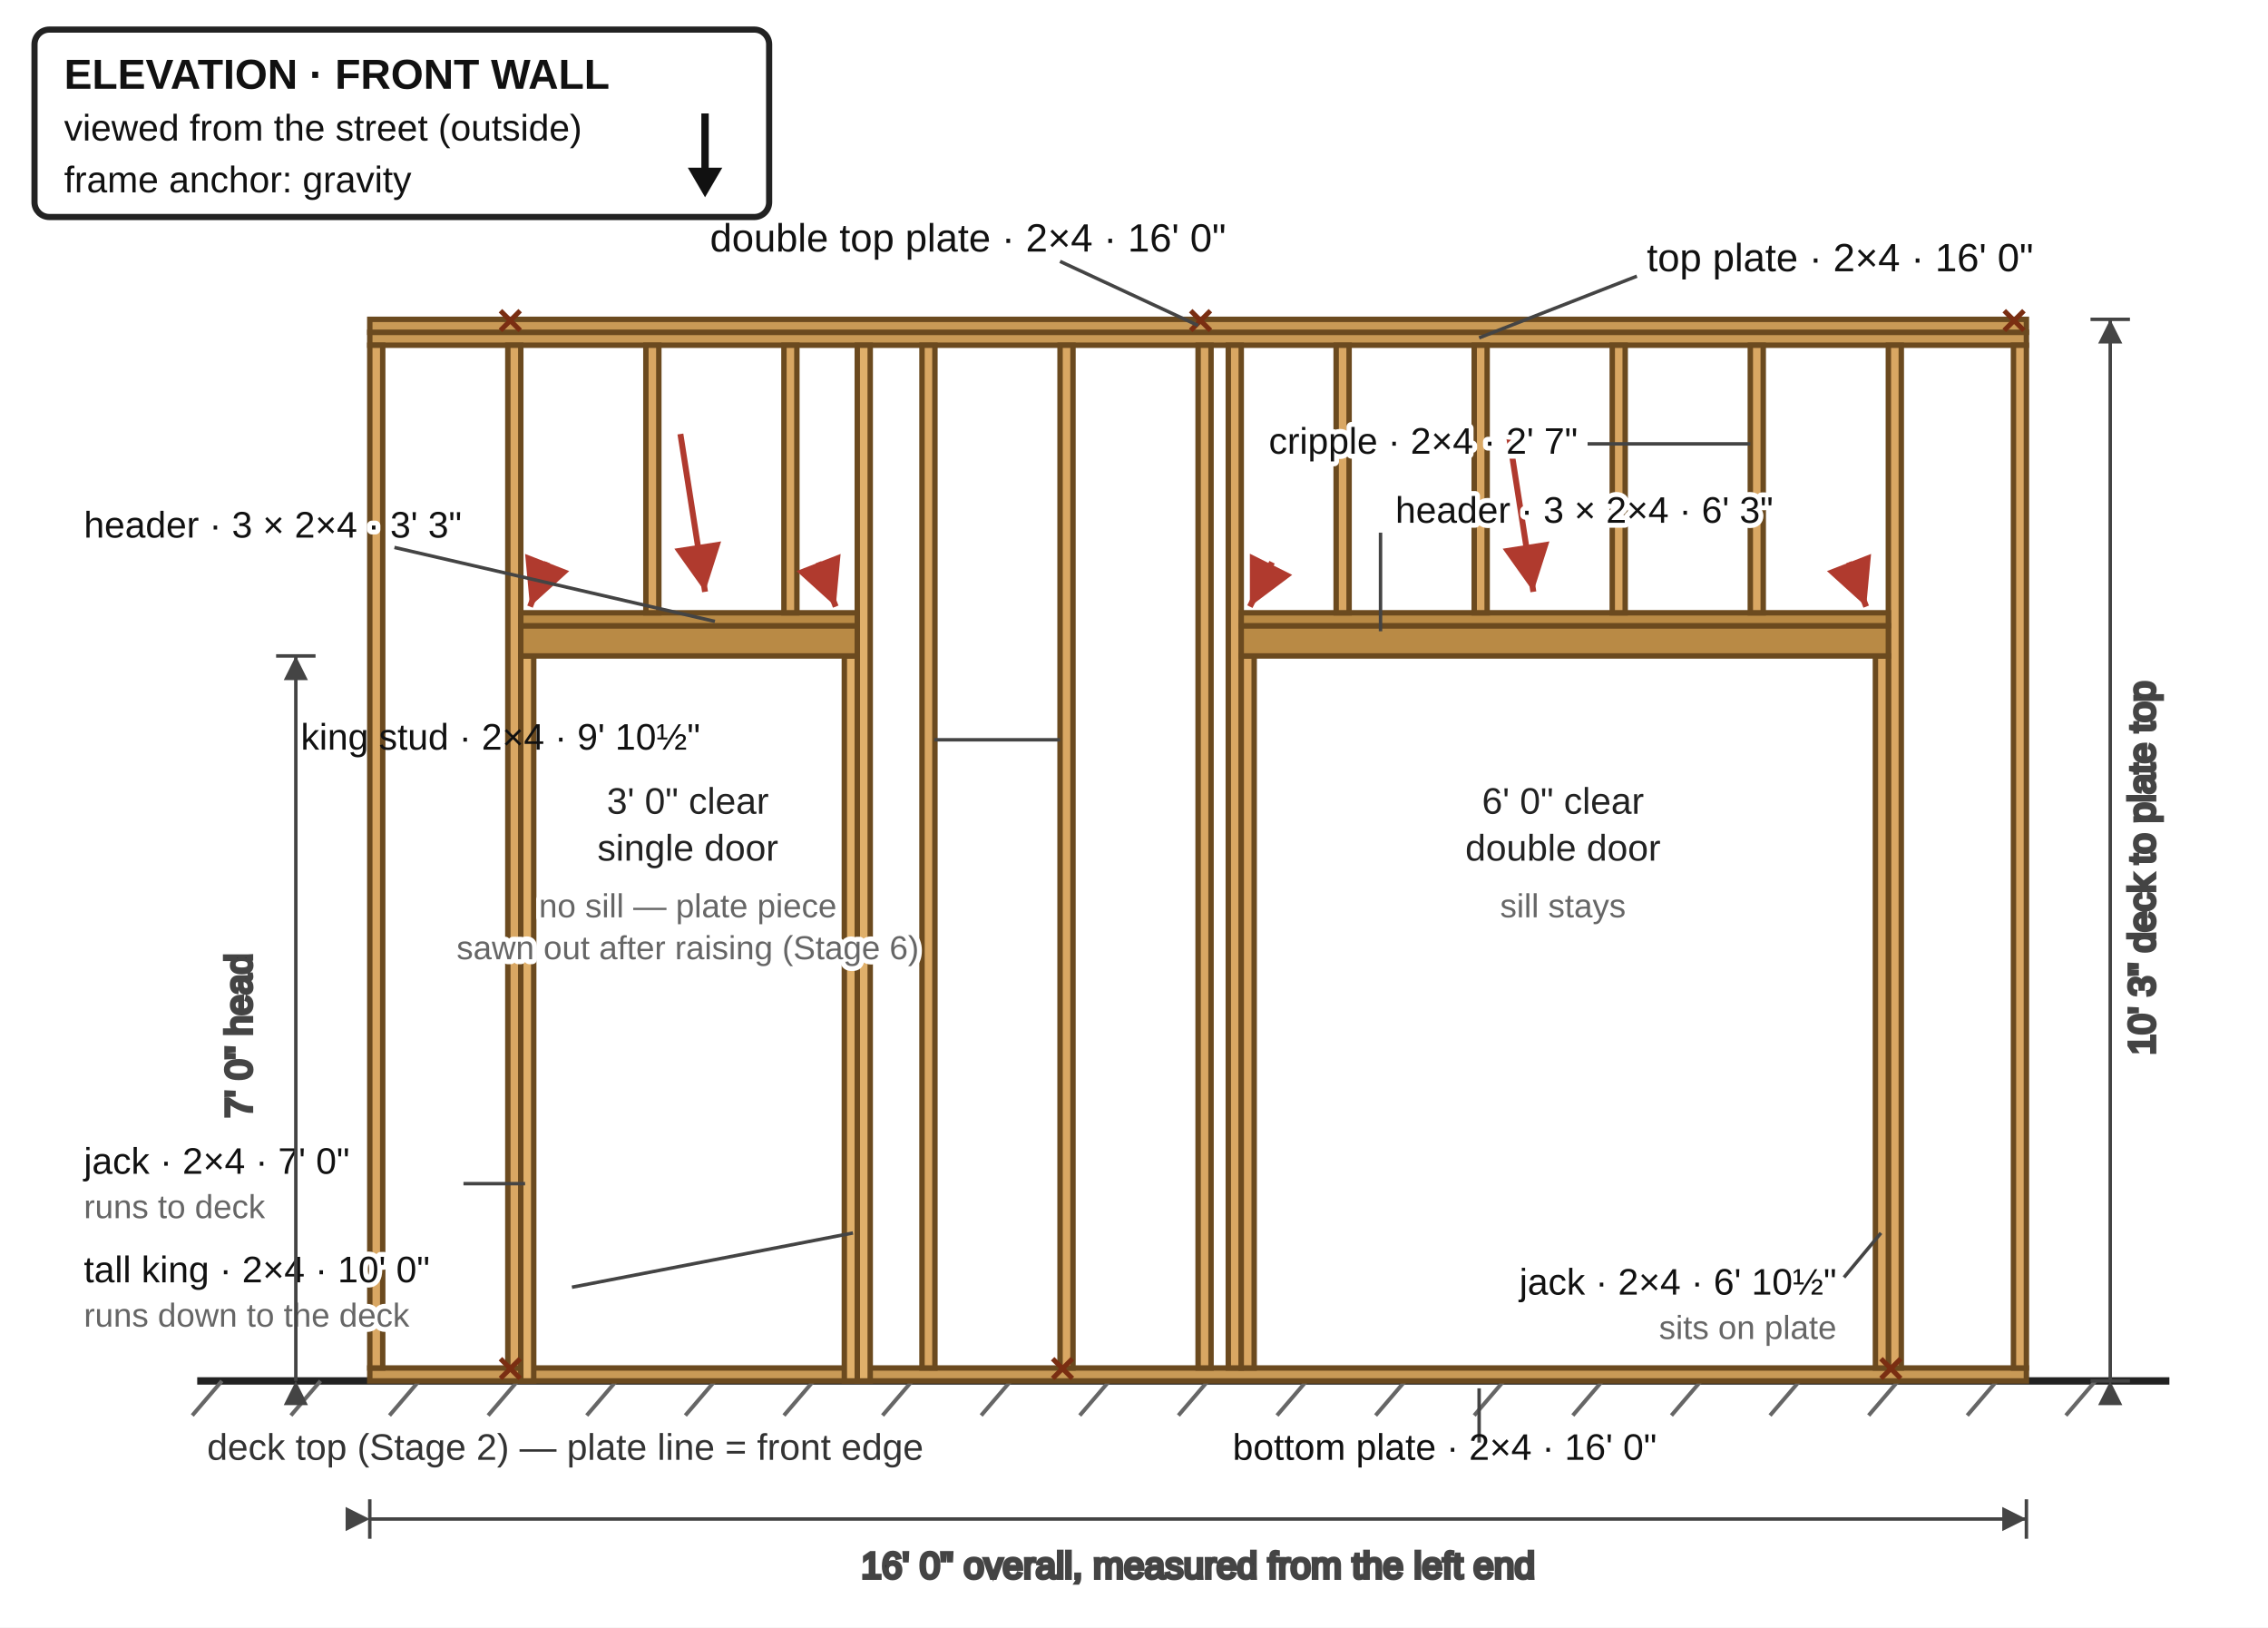
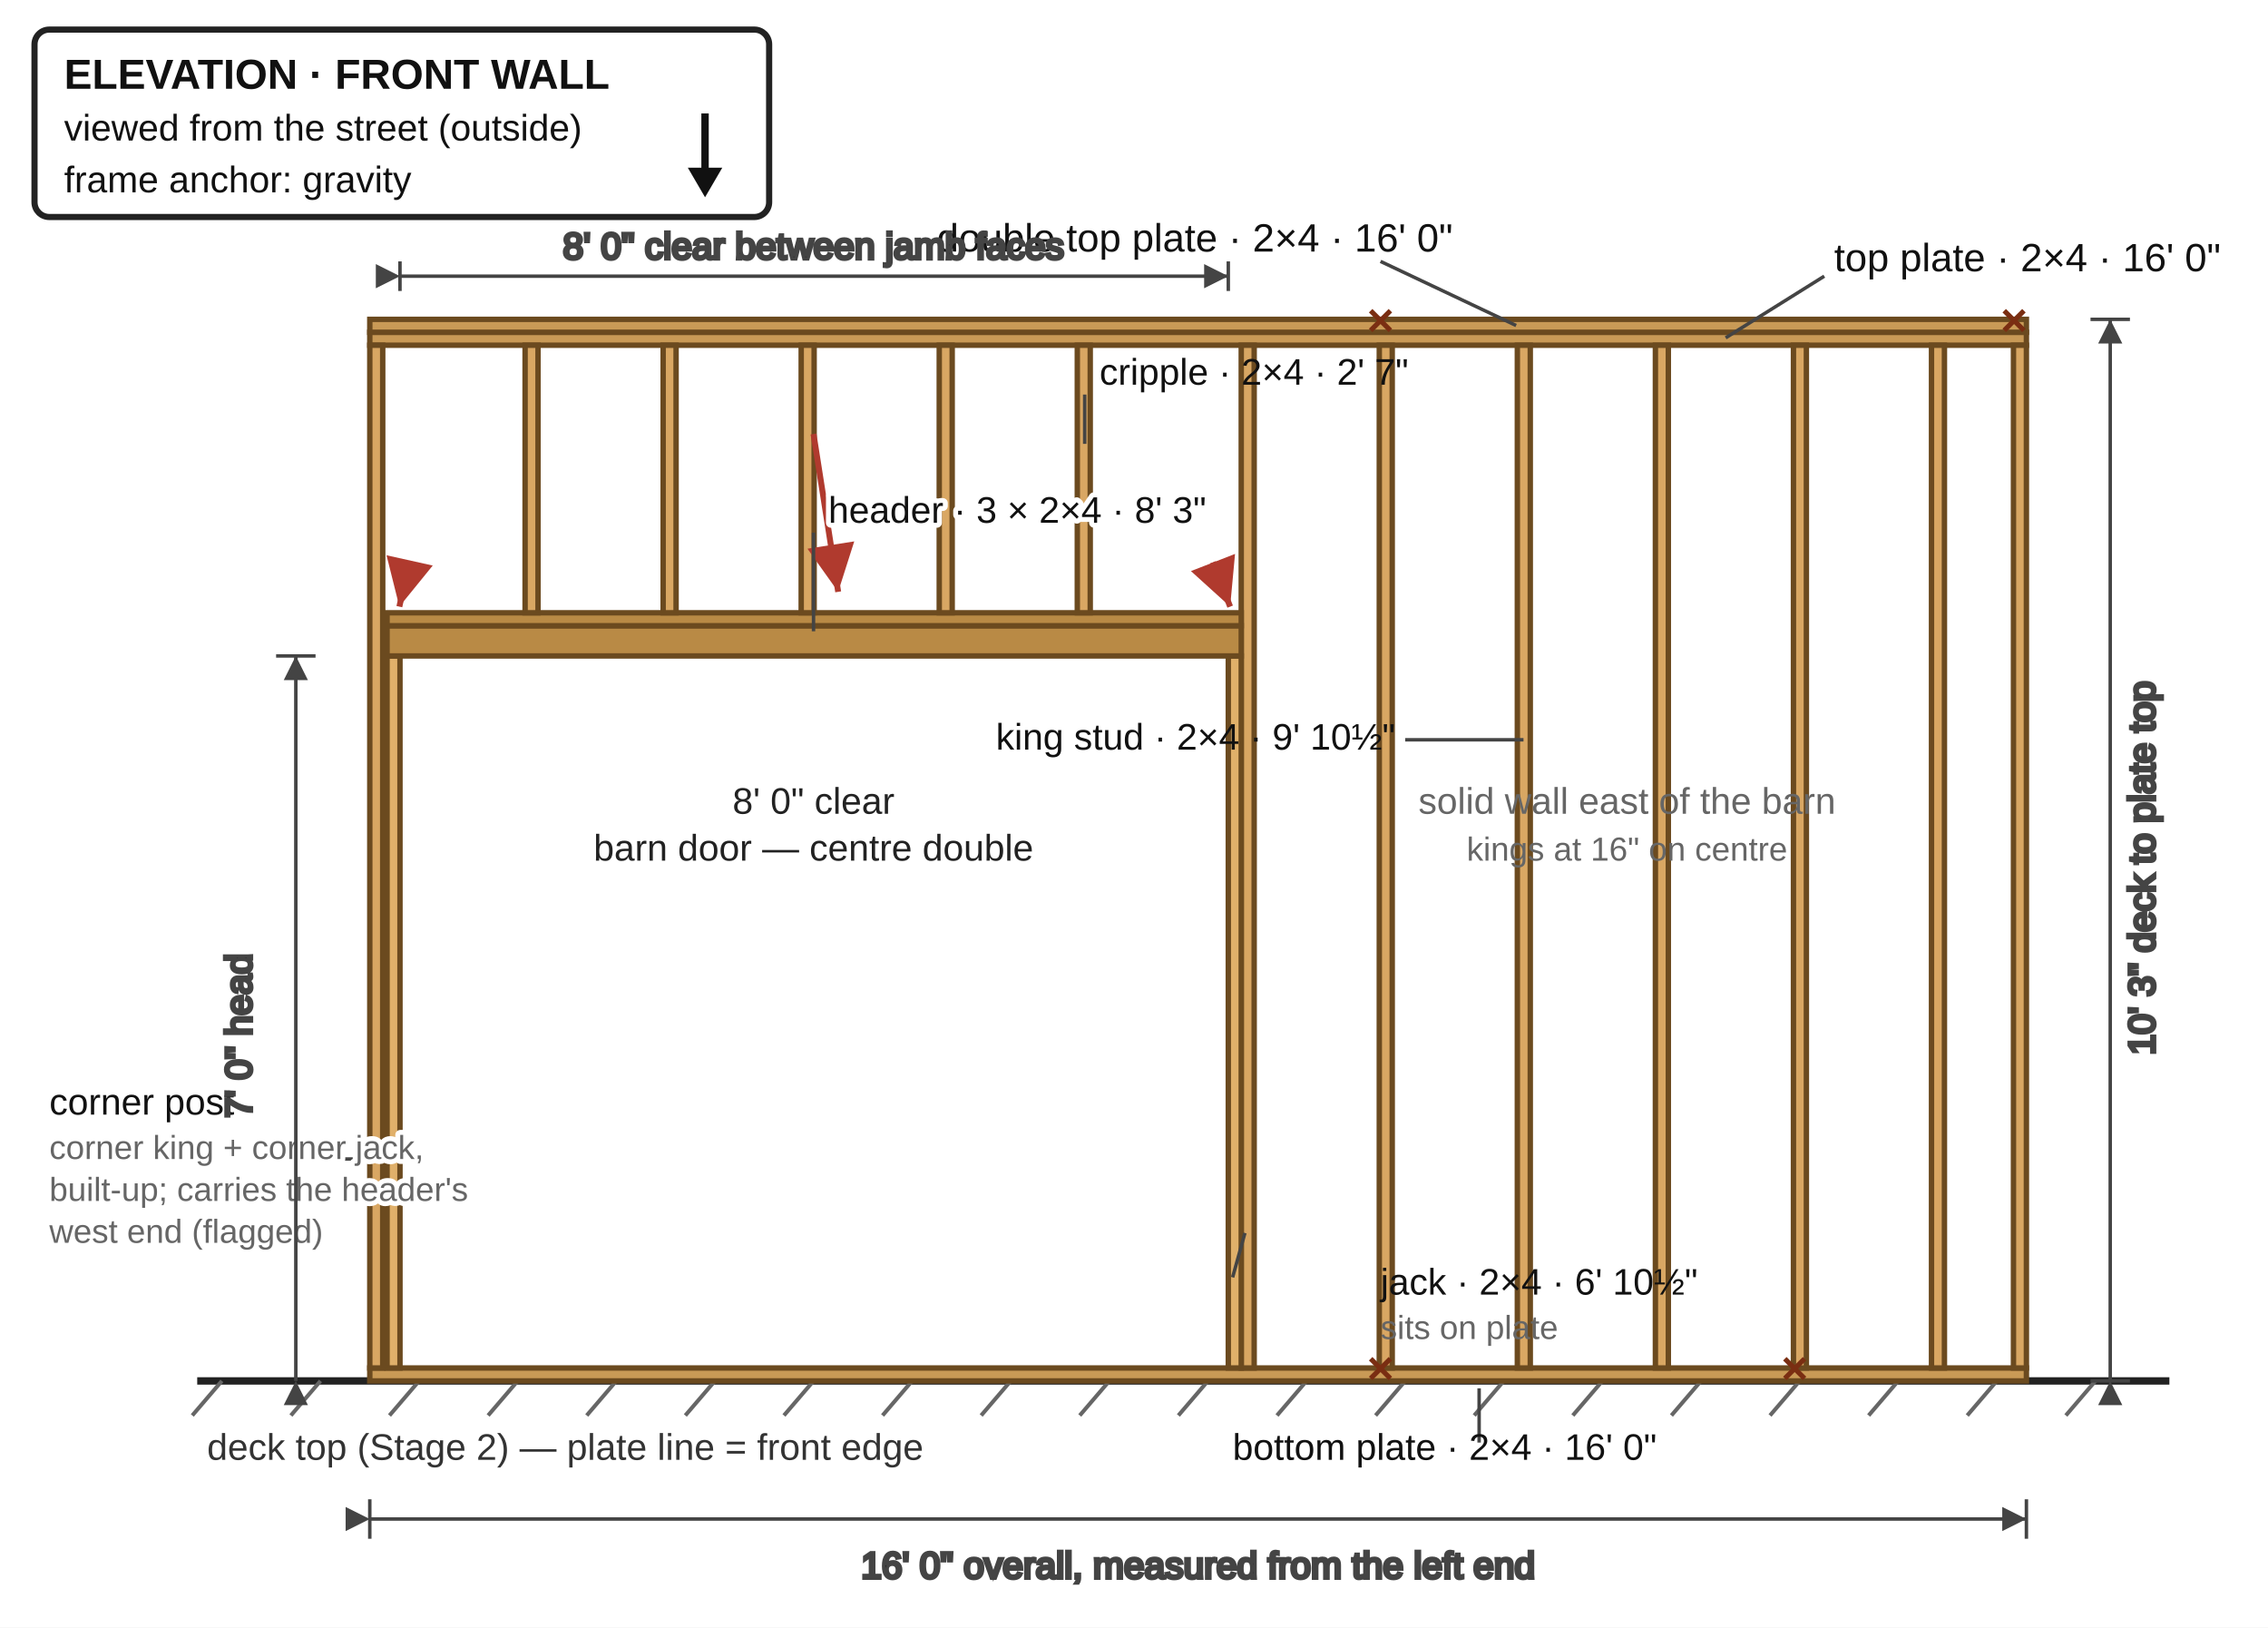
<svg xmlns="http://www.w3.org/2000/svg" viewBox="0 0 920 660" font-family="Arial, Helvetica, sans-serif">
  <defs>
    <marker id="arr" markerWidth="10" markerHeight="10" refX="8" refY="4" orient="auto">
      <path d="M0,0 L8,4 L0,8 z" fill="#b03a2e" />
    </marker>
    <marker id="dim" markerWidth="9" markerHeight="9" refX="7" refY="3.5" orient="auto">
      <path d="M0,0 L7,3.5 L0,7 z" fill="#444" />
    </marker>
  </defs>
  <rect x="0" y="0" width="920" height="660" fill="#ffffff" />
  <g>
    <rect x="14" y="12" width="298" height="76" fill="#ffffff" stroke="#222" stroke-width="2.5" rx="6" />
    <text x="26" y="36" font-size="17" font-weight="bold" fill="#111">ELEVATION · FRONT WALL</text>
    <text x="26" y="57" font-size="15" fill="#111">viewed from the street (outside)</text>
    <text x="26" y="78" font-size="15" fill="#111">frame anchor: gravity</text>
    <line x1="286" y1="46" x2="286" y2="72" stroke="#111" stroke-width="3" />
    <path d="M279,68 L286,80 L293,68 z" fill="#111" />
  </g>
  <line x1="80" y1="560" x2="880" y2="560" stroke="#222" stroke-width="3" />
  <g stroke="#666" stroke-width="1.6">
    <line x1="90" y1="560" x2="78" y2="574" />
    <line x1="130" y1="560" x2="118" y2="574" />
    <line x1="170" y1="560" x2="158" y2="574" />
    <line x1="210" y1="560" x2="198" y2="574" />
    <line x1="250" y1="560" x2="238" y2="574" />
    <line x1="290" y1="560" x2="278" y2="574" />
    <line x1="330" y1="560" x2="318" y2="574" />
    <line x1="370" y1="560" x2="358" y2="574" />
    <line x1="410" y1="560" x2="398" y2="574" />
    <line x1="450" y1="560" x2="438" y2="574" />
    <line x1="490" y1="560" x2="478" y2="574" />
    <line x1="530" y1="560" x2="518" y2="574" />
    <line x1="570" y1="560" x2="558" y2="574" />
    <line x1="610" y1="560" x2="598" y2="574" />
    <line x1="650" y1="560" x2="638" y2="574" />
    <line x1="690" y1="560" x2="678" y2="574" />
    <line x1="730" y1="560" x2="718" y2="574" />
    <line x1="770" y1="560" x2="758" y2="574" />
    <line x1="810" y1="560" x2="798" y2="574" />
    <line x1="850" y1="560" x2="838" y2="574" />
  </g>
  <text x="84" y="592" font-size="15" fill="#333">deck top (Stage 2) — plate line = front edge</text>
  <rect x="150" y="554.75" width="672" height="5.25" fill="#c99a56" stroke="#6b4a1f" stroke-width="2.2" />
  <rect x="150" y="134.75" width="672" height="5.25" fill="#c99a56" stroke="#6b4a1f" stroke-width="2.2" />
  <rect x="150" y="129.5" width="672" height="5.25" fill="#c99a56" stroke="#6b4a1f" stroke-width="2.2" />
  <g fill="#d9a763" stroke="#6b4a1f" stroke-width="2.2">
    <rect x="150" y="140" width="5.25" height="414.75" />
-     <rect x="206" y="140" width="5.25" height="414.75" />
-     <rect x="374" y="140" width="5.25" height="414.75" />
-     <rect x="430" y="140" width="5.25" height="414.75" />
-     <rect x="486" y="140" width="5.25" height="414.75" />
-     <rect x="498.25" y="140" width="5.25" height="414.75" />
-     <rect x="766" y="140" width="5.25" height="414.75" />
+     <rect x="503.5" y="140" width="5.25" height="414.75" />
+     <rect x="559.5" y="140" width="5.25" height="414.75" />
+     <rect x="615.5" y="140" width="5.25" height="414.75" />
+     <rect x="671.5" y="140" width="5.25" height="414.75" />
+     <rect x="727.5" y="140" width="5.25" height="414.75" />
+     <rect x="783.5" y="140" width="5.25" height="414.75" />
    <rect x="816.75" y="140" width="5.25" height="414.75" />
  </g>
-   <rect x="347.75" y="140" width="5.25" height="420" fill="#e0b06a" stroke="#6b4a1f" stroke-width="2.2" />
-   <rect x="211.25" y="266" width="5.25" height="294" fill="#e0b06a" stroke="#6b4a1f" stroke-width="2.2" />
-   <rect x="342.5" y="266" width="5.25" height="294" fill="#e0b06a" stroke="#6b4a1f" stroke-width="2.2" />
-   <rect x="503.5" y="266" width="5.25" height="288.75" fill="#d9a763" stroke="#6b4a1f" stroke-width="2.2" />
-   <rect x="760.75" y="266" width="5.25" height="288.75" fill="#d9a763" stroke="#6b4a1f" stroke-width="2.2" />
+   <rect x="157" y="266" width="5.25" height="288.75" fill="#e0b06a" stroke="#6b4a1f" stroke-width="2.2" />
+   <rect x="498.25" y="266" width="5.25" height="288.75" fill="#e0b06a" stroke="#6b4a1f" stroke-width="2.2" />
  <g fill="#b98a45" stroke="#6b4a1f" stroke-width="2.2">
-     <rect x="211.25" y="253.75" width="136.5" height="12.25" />
-     <rect x="211.25" y="248.5" width="136.5" height="5.25" />
-     <rect x="503.5" y="253.75" width="262.5" height="12.25" />
-     <rect x="503.5" y="248.5" width="262.5" height="5.25" />
+     <rect x="157" y="253.75" width="346.5" height="12.25" />
+     <rect x="157" y="248.5" width="346.5" height="5.25" />
  </g>
  <g fill="#d9a763" stroke="#6b4a1f" stroke-width="2.2">
-     <rect x="262" y="140" width="5.25" height="108.5" />
-     <rect x="318" y="140" width="5.25" height="108.5" />
-     <rect x="542" y="140" width="5.25" height="108.5" />
-     <rect x="598" y="140" width="5.25" height="108.5" />
-     <rect x="654" y="140" width="5.25" height="108.5" />
-     <rect x="710" y="140" width="5.25" height="108.5" />
+     <rect x="213" y="140" width="5.25" height="108.5" />
+     <rect x="269" y="140" width="5.25" height="108.5" />
+     <rect x="325" y="140" width="5.25" height="108.5" />
+     <rect x="381" y="140" width="5.25" height="108.5" />
+     <rect x="437" y="140" width="5.25" height="108.5" />
  </g>
  <g stroke="#b03a2e" stroke-width="2.4" fill="none">
-     <line x1="222" y1="228" x2="215" y2="246" marker-end="url(#arr)" />
-     <line x1="332" y1="228" x2="339" y2="246" marker-end="url(#arr)" />
-     <line x1="276" y1="176" x2="286" y2="240" marker-end="url(#arr)" />
-     <line x1="516" y1="228" x2="507" y2="246" marker-end="url(#arr)" />
-     <line x1="750" y1="228" x2="757" y2="246" marker-end="url(#arr)" />
-     <line x1="612" y1="176" x2="622" y2="240" marker-end="url(#arr)" />
+     <line x1="166" y1="228" x2="162" y2="246" marker-end="url(#arr)" />
+     <line x1="492" y1="228" x2="499" y2="246" marker-end="url(#arr)" />
+     <line x1="330" y1="176" x2="340" y2="240" marker-end="url(#arr)" />
  </g>
  <g stroke="#7a2e12" stroke-width="2">
-     <line x1="203" y1="551" x2="211" y2="559" />
-     <line x1="211" y1="551" x2="203" y2="559" />
-     <line x1="427" y1="551" x2="435" y2="559" />
-     <line x1="435" y1="551" x2="427" y2="559" />
-     <line x1="763" y1="551" x2="771" y2="559" />
-     <line x1="771" y1="551" x2="763" y2="559" />
-     <line x1="203" y1="126" x2="211" y2="134" />
-     <line x1="211" y1="126" x2="203" y2="134" />
-     <line x1="483" y1="126" x2="491" y2="134" />
-     <line x1="491" y1="126" x2="483" y2="134" />
+     <line x1="556" y1="551" x2="564" y2="559" />
+     <line x1="564" y1="551" x2="556" y2="559" />
+     <line x1="724" y1="551" x2="732" y2="559" />
+     <line x1="732" y1="551" x2="724" y2="559" />
+     <line x1="556" y1="126" x2="564" y2="134" />
+     <line x1="564" y1="126" x2="556" y2="134" />
    <line x1="813" y1="126" x2="821" y2="134" />
    <line x1="821" y1="126" x2="813" y2="134" />
  </g>
-   <text x="279" y="330" font-size="15" text-anchor="middle" fill="#222">3' 0" clear</text>
-   <text x="279" y="349" font-size="15" text-anchor="middle" fill="#222">single door</text>
-   <g font-size="13.5" text-anchor="middle">
+   <text x="330" y="330" font-size="15" text-anchor="middle" fill="#222">8' 0" clear</text>
+   <text x="330" y="349" font-size="15" text-anchor="middle" fill="#222">barn door — centre double</text>
+   <text x="660" y="330" font-size="15" text-anchor="middle" fill="#666">solid wall east of the barn</text>
+   <text x="660" y="349" font-size="13.5" text-anchor="middle" fill="#666">kings at 16" on centre</text>
+   <g font-size="16" fill="#111">
+     <line x1="615" y1="132" x2="560" y2="106" stroke="#444" stroke-width="1.4" />
+     <text x="380" y="102">double top plate · 2×4 · 16' 0"</text>
+     <line x1="700" y1="137" x2="740" y2="112" stroke="#444" stroke-width="1.4" />
+     <text x="744" y="110">top plate · 2×4 · 16' 0"</text>
+     <line x1="618" y1="300" x2="570" y2="300" stroke="#444" stroke-width="1.4" />
+     <text x="566" y="304" font-size="15" text-anchor="end">king stud · 2×4 · 9' 10½"</text>
+     <line x1="500" y1="518" x2="505" y2="500" stroke="#444" stroke-width="1.4" />
+     <text x="560" y="525" font-size="15">jack · 2×4 · 6' 10½"</text>
+     <text x="560" y="543" font-size="13.5" fill="#666">sits on plate</text>
+     <line x1="330" y1="256" x2="330" y2="216" stroke="#444" stroke-width="1.4" />
+     <text x="336" y="212" font-size="15" fill="#ffffff" stroke="#ffffff" stroke-width="4" stroke-linejoin="round">header · 3 × 2×4 · 8' 3"</text>
+     <text x="336" y="212" font-size="15">header · 3 × 2×4 · 8' 3"</text>
+     <line x1="440" y1="180" x2="440" y2="160" stroke="#444" stroke-width="1.4" />
+     <text x="446" y="156" font-size="15">cripple · 2×4 · 2' 7"</text>
+     <line x1="158" y1="470" x2="120" y2="470" stroke="#444" stroke-width="1.4" />
    <g fill="#ffffff" stroke="#ffffff" stroke-width="4" stroke-linejoin="round">
-       <text x="279" y="372">no sill — plate piece</text>
-       <text x="279" y="389">sawn out after raising (Stage 6)</text>
+       <text x="20" y="452" font-size="15">corner post</text>
+       <text x="20" y="470" font-size="13.5">corner king + corner jack,</text>
+       <text x="20" y="487" font-size="13.5">built-up; carries the header's</text>
+       <text x="20" y="504" font-size="13.5">west end (flagged)</text>
    </g>
-     <g fill="#666">
-       <text x="279" y="372">no sill — plate piece</text>
-       <text x="279" y="389">sawn out after raising (Stage 6)</text>
-     </g>
-   </g>
-   <text x="634" y="330" font-size="15" text-anchor="middle" fill="#222">6' 0" clear</text>
-   <text x="634" y="349" font-size="15" text-anchor="middle" fill="#222">double door</text>
-   <text x="634" y="372" font-size="13.5" text-anchor="middle" fill="#666">sill stays</text>
-   <g font-size="16" fill="#111">
-     <line x1="486" y1="132" x2="430" y2="106" stroke="#444" stroke-width="1.4" />
-     <text x="288" y="102">double top plate · 2×4 · 16' 0"</text>
-     <line x1="600" y1="137" x2="664" y2="112" stroke="#444" stroke-width="1.4" />
-     <text x="668" y="110">top plate · 2×4 · 16' 0"</text>
-     <line x1="430" y1="300" x2="379" y2="300" stroke="#444" stroke-width="1.4" />
-     <text x="122" y="304" font-size="15">king stud · 2×4 · 9' 10½"</text>
-     <line x1="232" y1="522" x2="346" y2="500" stroke="#444" stroke-width="1.4" />
-     <g fill="#ffffff" stroke="#ffffff" stroke-width="4" stroke-linejoin="round">
-       <text x="34" y="520" font-size="15">tall king · 2×4 · 10' 0"</text>
-       <text x="34" y="538" font-size="13.5">runs down to the deck</text>
-     </g>
-     <text x="34" y="520" font-size="15">tall king · 2×4 · 10' 0"</text>
-     <text x="34" y="538" font-size="13.5" fill="#666">runs down to the deck</text>
-     <line x1="213" y1="480" x2="188" y2="480" stroke="#444" stroke-width="1.4" />
-     <text x="34" y="476" font-size="15" fill="#ffffff" stroke="#ffffff" stroke-width="4" stroke-linejoin="round">jack · 2×4 · 7' 0"</text>
-     <text x="34" y="476" font-size="15">jack · 2×4 · 7' 0"</text>
-     <text x="34" y="494" font-size="13.5" fill="#666">runs to deck</text>
-     <line x1="748" y1="518" x2="763" y2="500" stroke="#444" stroke-width="1.4" />
-     <text x="745" y="525" font-size="15" text-anchor="end">jack · 2×4 · 6' 10½"</text>
-     <text x="745" y="543" font-size="13.5" fill="#666" text-anchor="end">sits on plate</text>
-     <line x1="560" y1="256" x2="560" y2="216" stroke="#444" stroke-width="1.4" />
-     <text x="566" y="212" font-size="15" fill="#ffffff" stroke="#ffffff" stroke-width="4" stroke-linejoin="round">header · 3 × 2×4 · 6' 3"</text>
-     <text x="566" y="212" font-size="15">header · 3 × 2×4 · 6' 3"</text>
-     <line x1="290" y1="252" x2="160" y2="222" stroke="#444" stroke-width="1.4" />
-     <text x="34" y="218" font-size="15" fill="#ffffff" stroke="#ffffff" stroke-width="4" stroke-linejoin="round">header · 3 × 2×4 · 3' 3"</text>
-     <text x="34" y="218" font-size="15">header · 3 × 2×4 · 3' 3"</text>
-     <line x1="644" y1="180" x2="710" y2="180" stroke="#444" stroke-width="1.4" />
-     <text x="640" y="184" font-size="15" text-anchor="end" fill="#ffffff" stroke="#ffffff" stroke-width="4" stroke-linejoin="round">cripple · 2×4 · 2' 7"</text>
-     <text x="640" y="184" font-size="15" text-anchor="end">cripple · 2×4 · 2' 7"</text>
+     <text x="20" y="452" font-size="15">corner post</text>
+     <text x="20" y="470" font-size="13.5" fill="#666">corner king + corner jack,</text>
+     <text x="20" y="487" font-size="13.5" fill="#666">built-up; carries the header's</text>
+     <text x="20" y="504" font-size="13.5" fill="#666">west end (flagged)</text>
    <line x1="600" y1="585" x2="600" y2="563" stroke="#444" stroke-width="1.4" />
    <text x="500" y="592" font-size="15">bottom plate · 2×4 · 16' 0"</text>
  </g>
  <g stroke="#444" stroke-width="1.4" font-size="15" fill="#222">
    <line x1="150" y1="616" x2="822" y2="616" marker-start="url(#dim)" marker-end="url(#dim)" />
    <line x1="150" y1="608" x2="150" y2="624" />
    <line x1="822" y1="608" x2="822" y2="624" />
    <text x="486" y="640" text-anchor="middle">16' 0" overall, measured from the left end</text>
    <line x1="856" y1="560" x2="856" y2="129.5" marker-start="url(#dim)" marker-end="url(#dim)" />
    <line x1="848" y1="560" x2="864" y2="560" />
    <line x1="848" y1="129.5" x2="864" y2="129.5" />
    <text x="874" y="352" transform="rotate(-90,874,352)" text-anchor="middle">10' 3" deck to plate top</text>
    <line x1="120" y1="560" x2="120" y2="266" marker-start="url(#dim)" marker-end="url(#dim)" />
    <line x1="112" y1="266" x2="128" y2="266" />
    <text x="102" y="420" transform="rotate(-90,102,420)" text-anchor="middle">7' 0" head</text>
+     <line x1="162.25" y1="112" x2="498.25" y2="112" marker-start="url(#dim)" marker-end="url(#dim)" />
+     <line x1="162.25" y1="106" x2="162.25" y2="118" />
+     <line x1="498.25" y1="106" x2="498.25" y2="118" />
+     <text x="330" y="105" text-anchor="middle">8' 0" clear between jamb faces</text>
  </g>
</svg>
